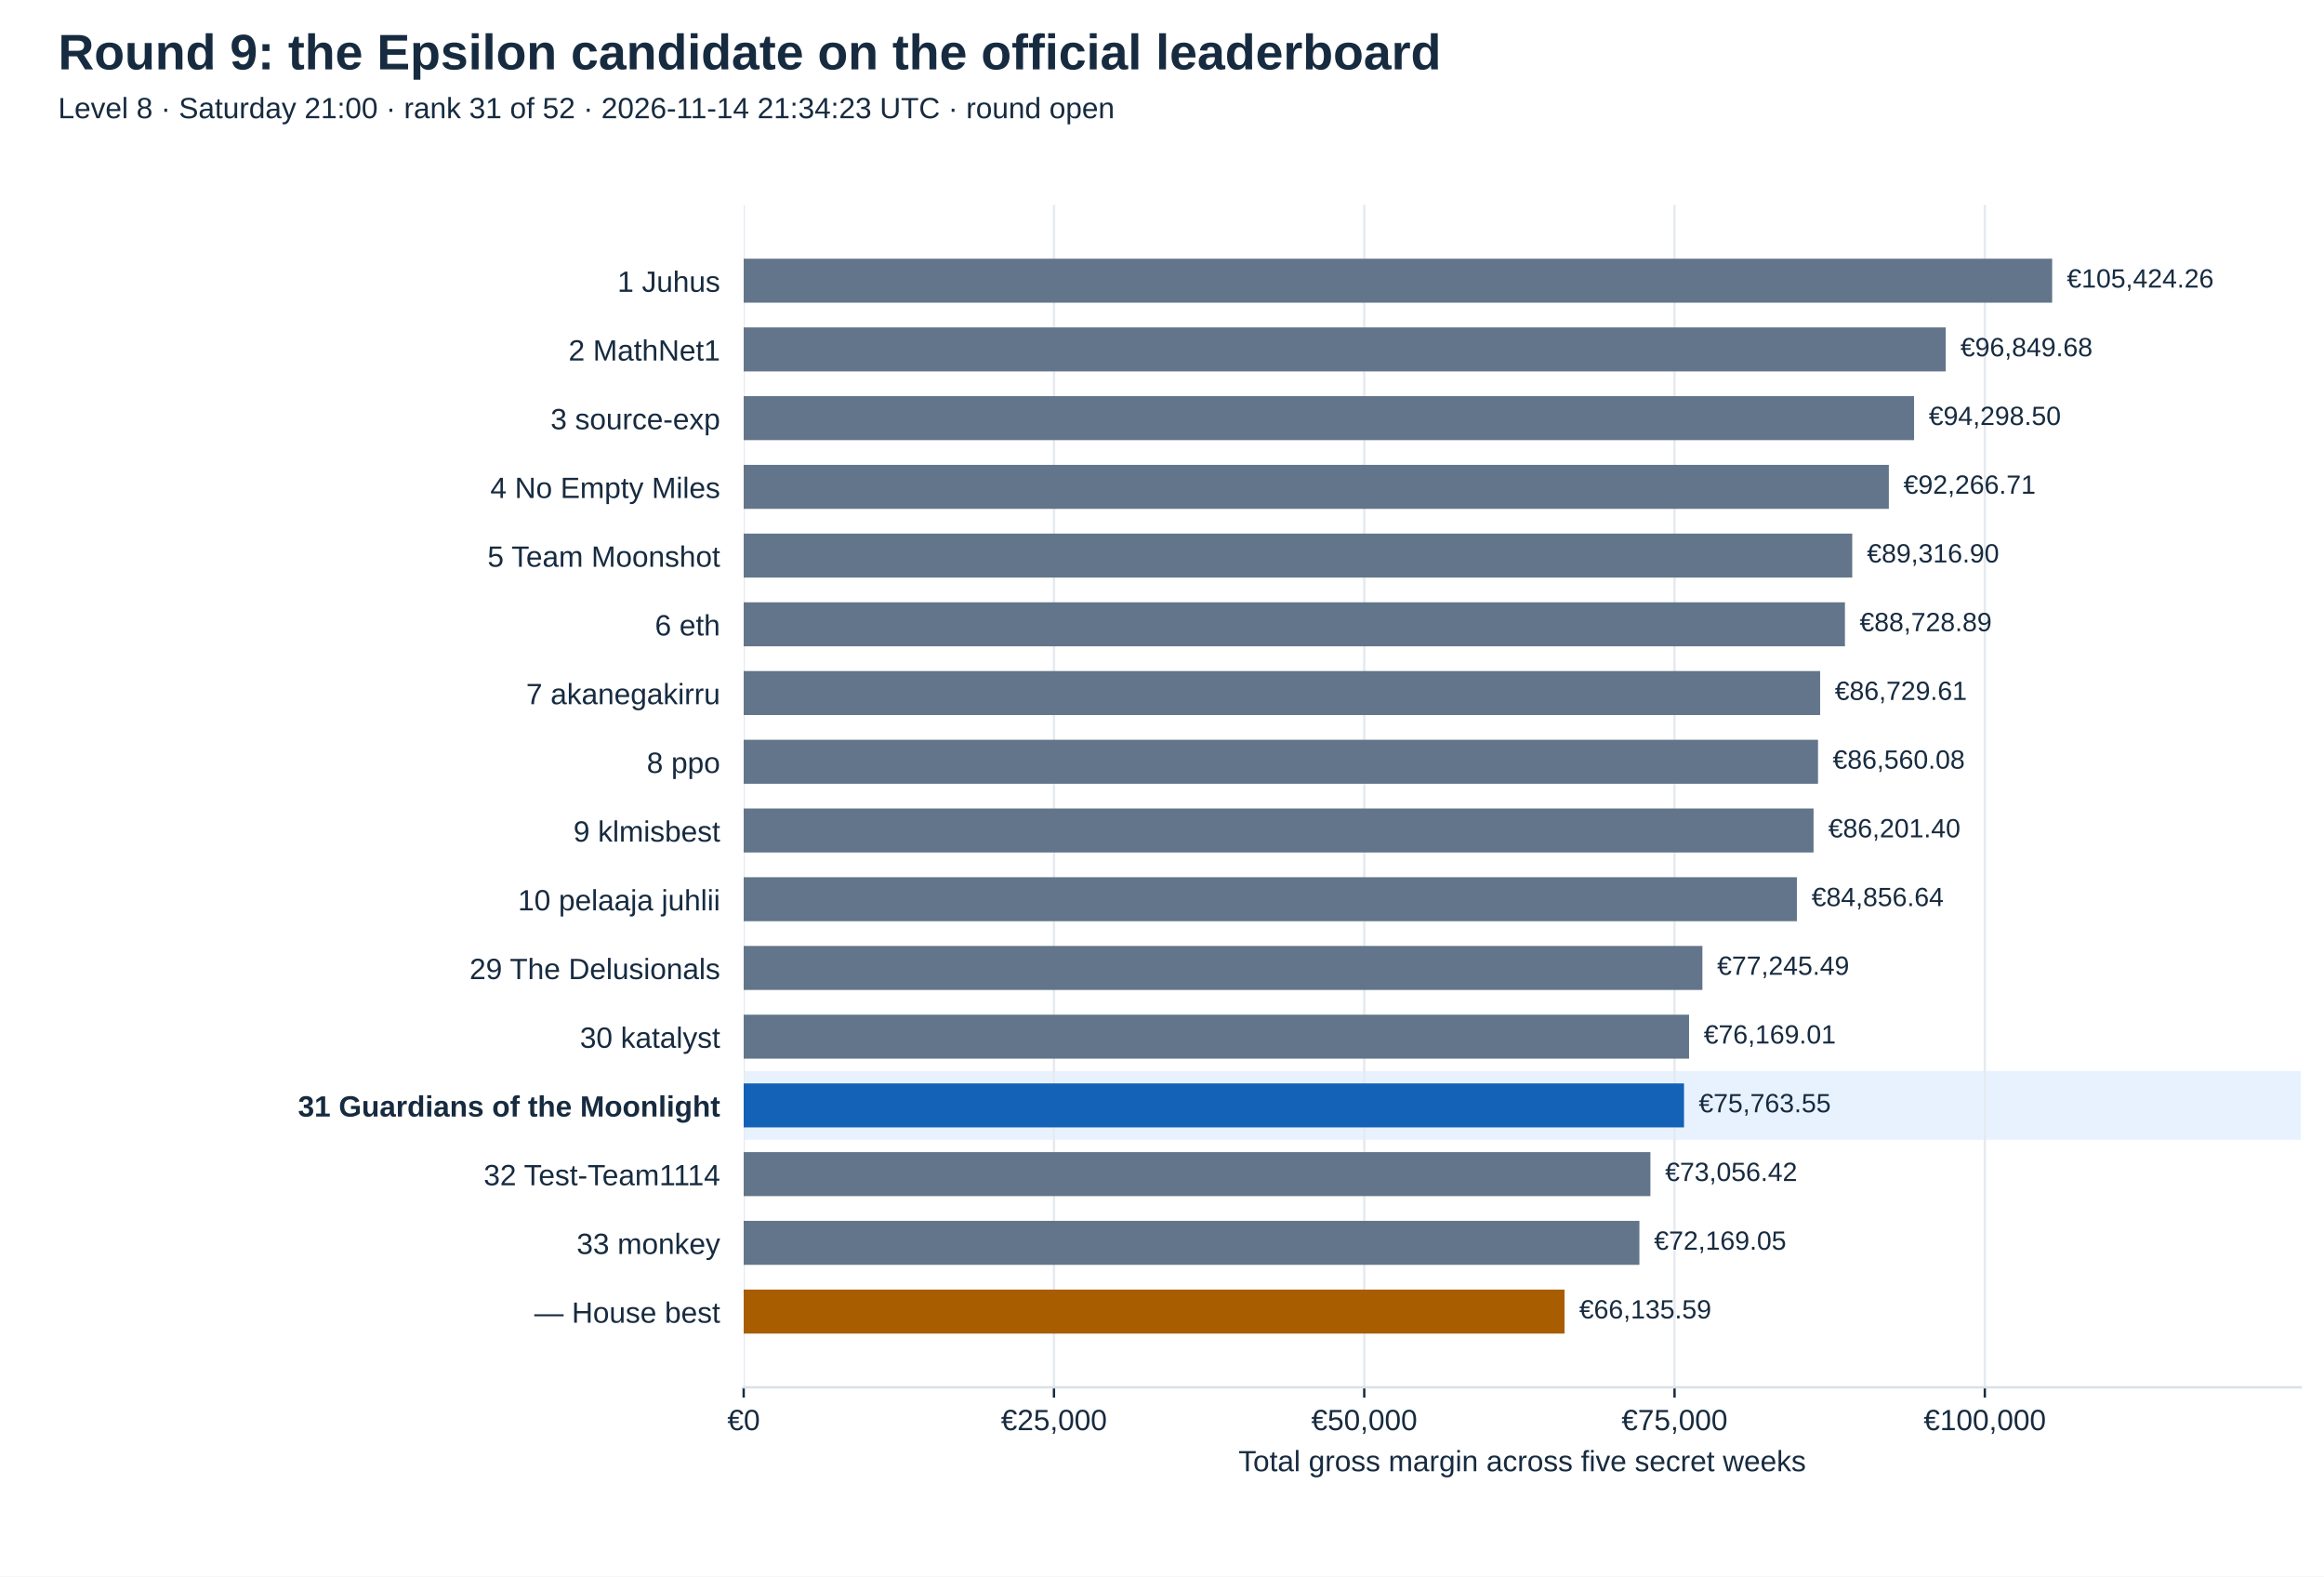
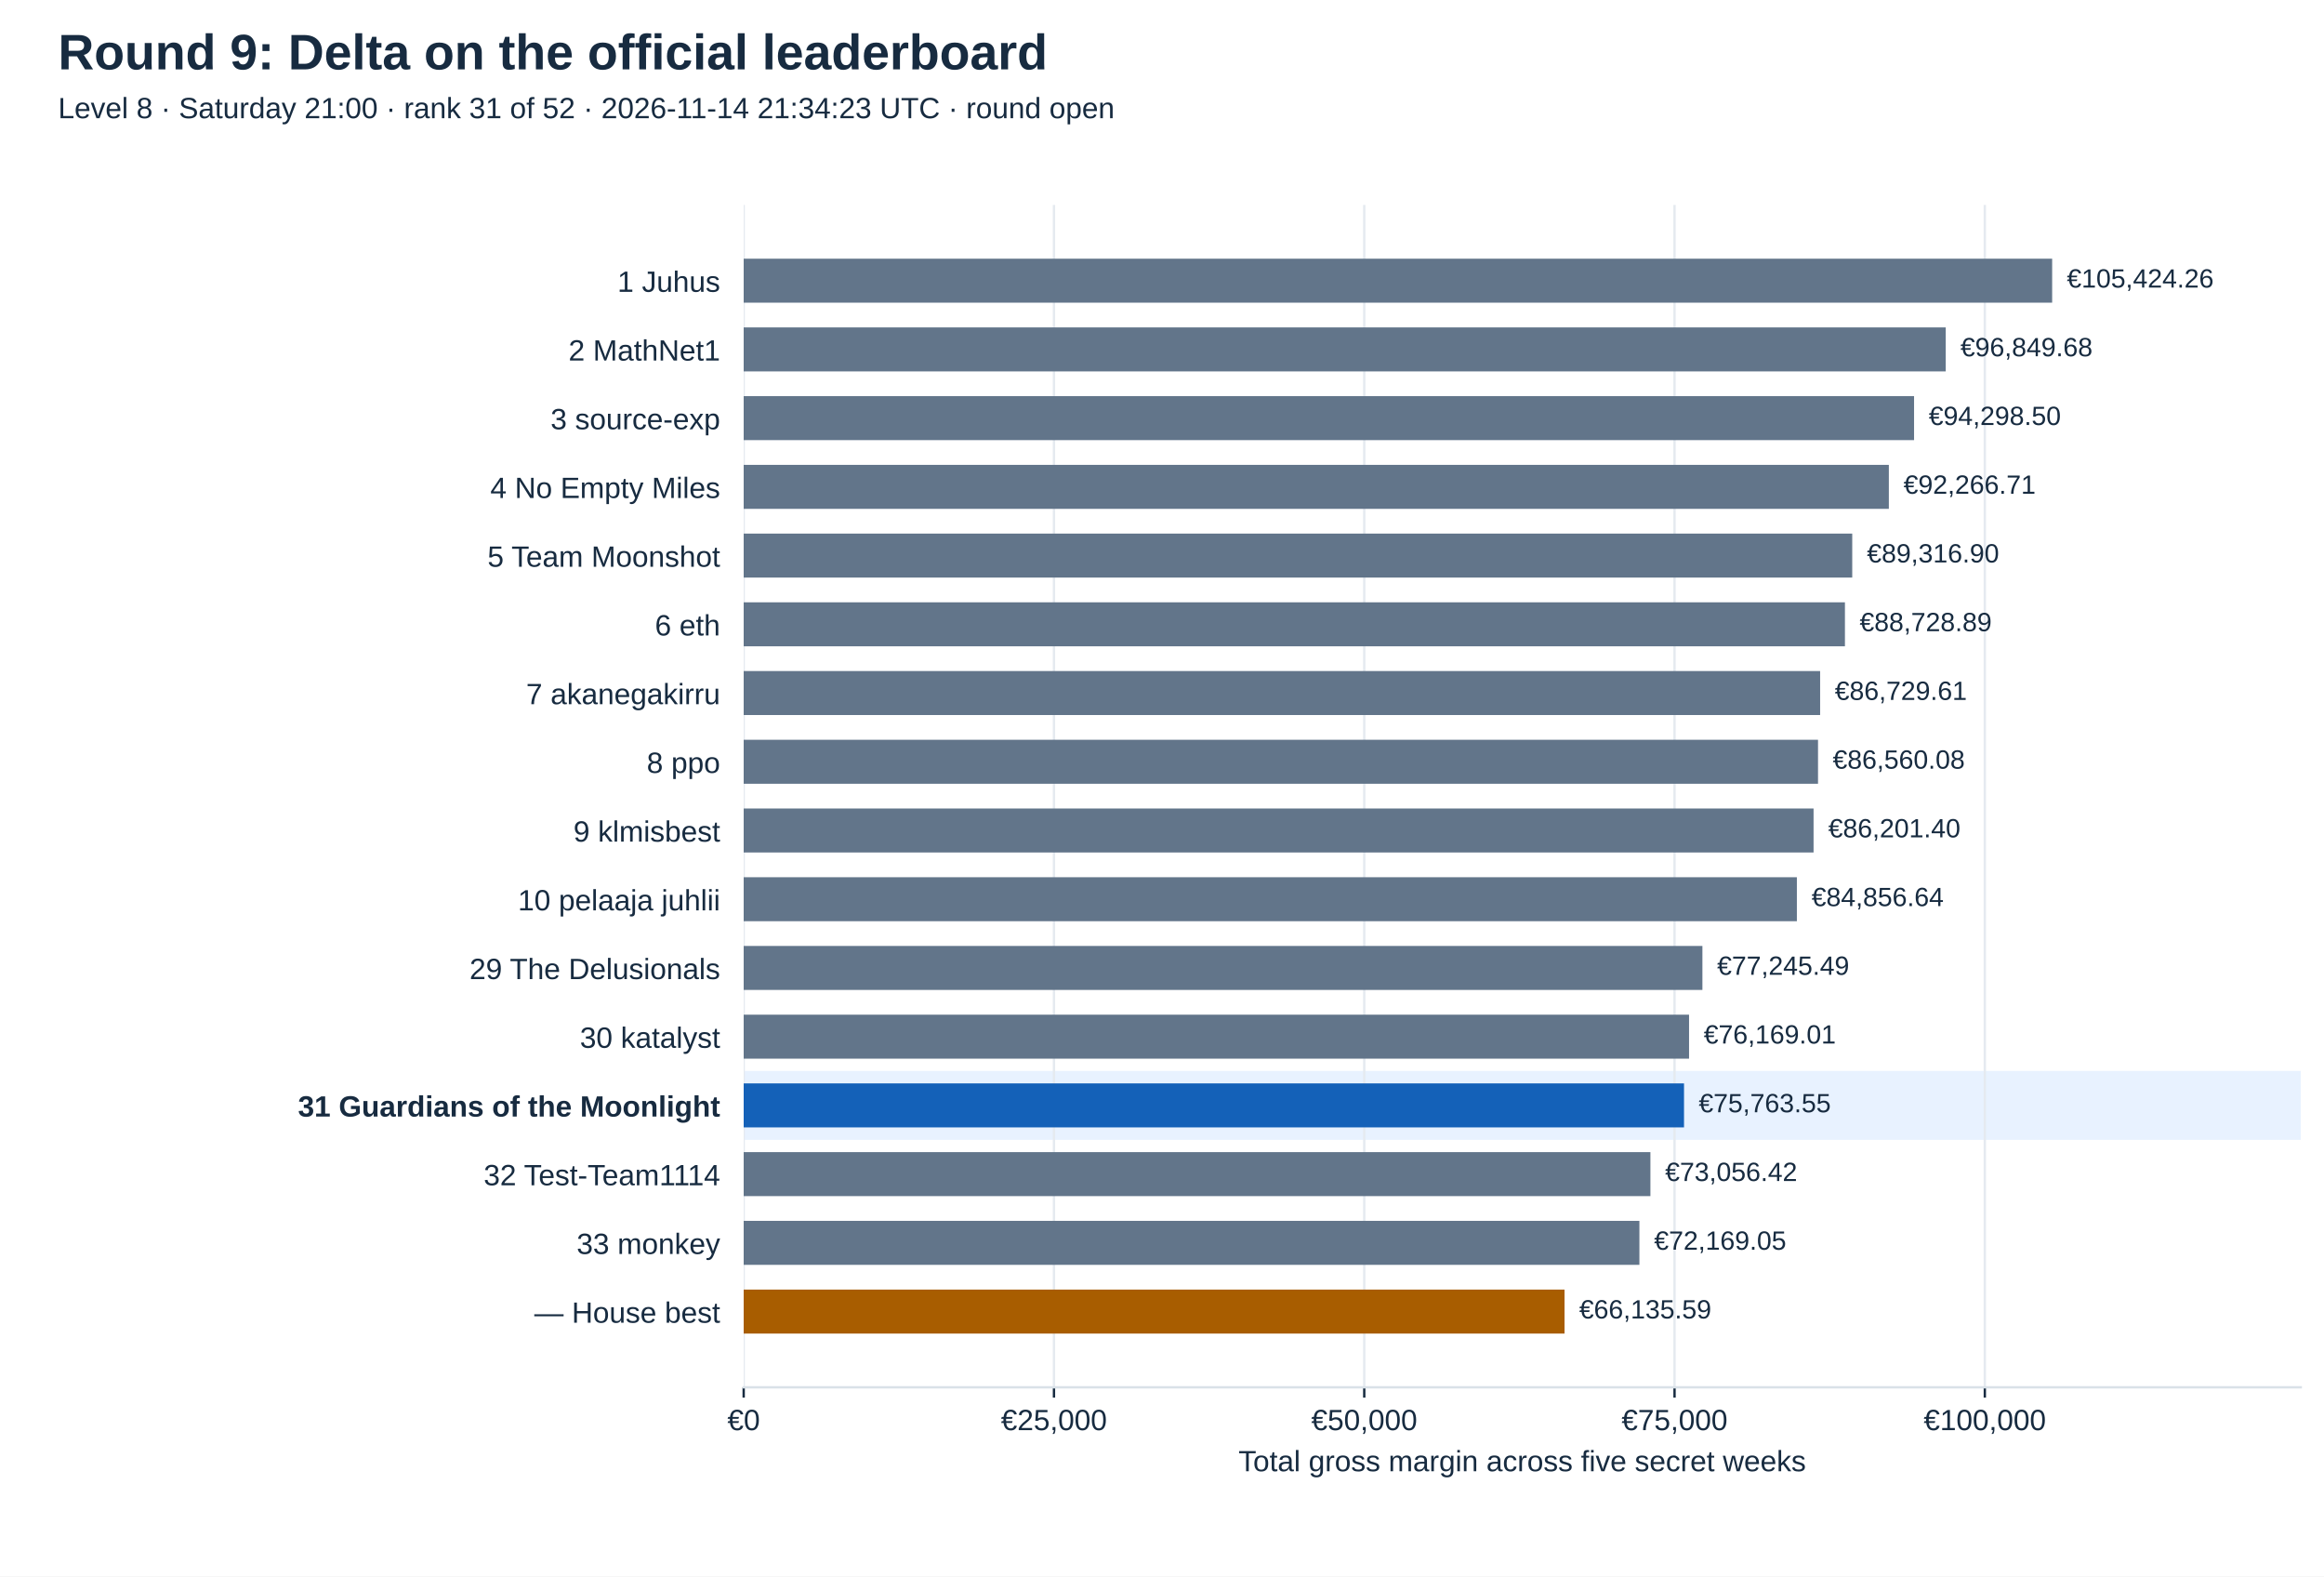
<svg xmlns="http://www.w3.org/2000/svg" xmlns:xlink="http://www.w3.org/1999/xlink" width="792pt" height="537.12pt" viewBox="0 0 792 537.12" version="1.1">
  <defs>
    <style type="text/css">*{stroke-linejoin: round; stroke-linecap: butt}</style>
  </defs>
  <g id="figure_1">
    <g id="patch_1">
      <path d="M 0 537.12 L 792 537.12 L 792 0 L 0 0 z " style="fill: #ffffff" />
    </g>
    <g id="axes_1">
      <g id="patch_2">
        <path d="M 253.44 472.666 L 784.08 472.666 L 784.08 69.826 L 253.44 69.826 z " style="fill: #ffffff" />
      </g>
      <g id="patch_3">
        <path d="M 253.44 365.376 L 784.08 365.376 L 784.08 387.855 L 253.44 387.855 z " clip-path="url(#p6612d4bce0)" style="fill: #e8f2ff; stroke: #e8f2ff; stroke-linejoin: miter" />
      </g>
      <g id="matplotlib.axis_1">
        <g id="xtick_1">
          <g id="line2d_1">
            <path d="M 253.44 472.666 L 253.44 69.826 " clip-path="url(#p6612d4bce0)" style="fill: none; stroke: #e5eaf0; stroke-width: 0.8; stroke-linecap: square" />
          </g>
          <g id="line2d_2">
            <defs>
              <path id="mbb4030b12b" d="M 0 0 L 0 3.5 " style="stroke: #172b40; stroke-width: 0.8" />
            </defs>
            <g>
              <use xlink:href="#mbb4030b12b" x="253.44" y="472.666" style="fill: #172b40; stroke: #172b40; stroke-width: 0.8" />
            </g>
          </g>
          <g id="text_1">
            <text style="font-size: 10px; font-family: 'Arial', 'Helvetica', 'DejaVu Sans', sans-serif; text-anchor: middle; fill: #172b40" x="253.44" y="487.263" transform="rotate(-0 253.44 487.2633)">€0</text>
          </g>
        </g>
        <g id="xtick_2">
          <g id="line2d_3">
            <path d="M 359.183 472.666 L 359.183 69.826 " clip-path="url(#p6612d4bce0)" style="fill: none; stroke: #e5eaf0; stroke-width: 0.8; stroke-linecap: square" />
          </g>
          <g id="line2d_4">
            <g>
              <use xlink:href="#mbb4030b12b" x="359.183" y="472.666" style="fill: #172b40; stroke: #172b40; stroke-width: 0.8" />
            </g>
          </g>
          <g id="text_2">
            <text style="font-size: 10px; font-family: 'Arial', 'Helvetica', 'DejaVu Sans', sans-serif; text-anchor: middle; fill: #172b40" x="359.183" y="487.263" transform="rotate(-0 359.1832 487.2633)">€25,000</text>
          </g>
        </g>
        <g id="xtick_3">
          <g id="line2d_5">
            <path d="M 464.926 472.666 L 464.926 69.826 " clip-path="url(#p6612d4bce0)" style="fill: none; stroke: #e5eaf0; stroke-width: 0.8; stroke-linecap: square" />
          </g>
          <g id="line2d_6">
            <g>
              <use xlink:href="#mbb4030b12b" x="464.926" y="472.666" style="fill: #172b40; stroke: #172b40; stroke-width: 0.8" />
            </g>
          </g>
          <g id="text_3">
            <text style="font-size: 10px; font-family: 'Arial', 'Helvetica', 'DejaVu Sans', sans-serif; text-anchor: middle; fill: #172b40" x="464.926" y="487.263" transform="rotate(-0 464.9264 487.2633)">€50,000</text>
          </g>
        </g>
        <g id="xtick_4">
          <g id="line2d_7">
            <path d="M 570.67 472.666 L 570.67 69.826 " clip-path="url(#p6612d4bce0)" style="fill: none; stroke: #e5eaf0; stroke-width: 0.8; stroke-linecap: square" />
          </g>
          <g id="line2d_8">
            <g>
              <use xlink:href="#mbb4030b12b" x="570.67" y="472.666" style="fill: #172b40; stroke: #172b40; stroke-width: 0.8" />
            </g>
          </g>
          <g id="text_4">
            <text style="font-size: 10px; font-family: 'Arial', 'Helvetica', 'DejaVu Sans', sans-serif; text-anchor: middle; fill: #172b40" x="570.67" y="487.263" transform="rotate(-0 570.6696 487.2633)">€75,000</text>
          </g>
        </g>
        <g id="xtick_5">
          <g id="line2d_9">
            <path d="M 676.413 472.666 L 676.413 69.826 " clip-path="url(#p6612d4bce0)" style="fill: none; stroke: #e5eaf0; stroke-width: 0.8; stroke-linecap: square" />
          </g>
          <g id="line2d_10">
            <g>
              <use xlink:href="#mbb4030b12b" x="676.413" y="472.666" style="fill: #172b40; stroke: #172b40; stroke-width: 0.8" />
            </g>
          </g>
          <g id="text_5">
            <text style="font-size: 10px; font-family: 'Arial', 'Helvetica', 'DejaVu Sans', sans-serif; text-anchor: middle; fill: #172b40" x="676.413" y="487.263" transform="rotate(-0 676.4128 487.2633)">€100,000</text>
          </g>
        </g>
        <g id="text_6">
          <text style="font-size: 10px; font-family: 'Arial', 'Helvetica', 'DejaVu Sans', sans-serif; text-anchor: middle; fill: #172b40" x="518.76" y="501.264" transform="rotate(-0 518.76 501.264)">Total gross margin across five secret weeks</text>
        </g>
      </g>
      <g id="matplotlib.axis_2">
        <g id="ytick_1">
          <g id="line2d_11" />
          <g id="text_7">
            <text style="font-size: 10px; font-family: 'Arial', 'Helvetica', 'DejaVu Sans', sans-serif; text-anchor: end; fill: #172b40" x="245.44" y="99.429" transform="rotate(-0 245.44 99.42868)">1  Juhus</text>
          </g>
        </g>
        <g id="ytick_2">
          <g id="line2d_12" />
          <g id="text_8">
            <text style="font-size: 10px; font-family: 'Arial', 'Helvetica', 'DejaVu Sans', sans-serif; text-anchor: end; fill: #172b40" x="245.44" y="122.844" transform="rotate(-0 245.44 122.8442)">2  MathNet1</text>
          </g>
        </g>
        <g id="ytick_3">
          <g id="line2d_13" />
          <g id="text_9">
            <text style="font-size: 10px; font-family: 'Arial', 'Helvetica', 'DejaVu Sans', sans-serif; text-anchor: end; fill: #172b40" x="245.44" y="146.259" transform="rotate(-0 245.44 146.2593)">3  source-exp</text>
          </g>
        </g>
        <g id="ytick_4">
          <g id="line2d_14" />
          <g id="text_10">
            <text style="font-size: 10px; font-family: 'Arial', 'Helvetica', 'DejaVu Sans', sans-serif; text-anchor: end; fill: #172b40" x="245.44" y="169.675" transform="rotate(-0 245.44 169.6751)">4  No Empty Miles</text>
          </g>
        </g>
        <g id="ytick_5">
          <g id="line2d_15" />
          <g id="text_11">
            <text style="font-size: 10px; font-family: 'Arial', 'Helvetica', 'DejaVu Sans', sans-serif; text-anchor: end; fill: #172b40" x="245.44" y="193.091" transform="rotate(-0 245.44 193.0906)">5  Team Moonshot</text>
          </g>
        </g>
        <g id="ytick_6">
          <g id="line2d_16" />
          <g id="text_12">
            <text style="font-size: 10px; font-family: 'Arial', 'Helvetica', 'DejaVu Sans', sans-serif; text-anchor: end; fill: #172b40" x="245.44" y="216.506" transform="rotate(-0 245.44 216.5061)">6  eth</text>
          </g>
        </g>
        <g id="ytick_7">
          <g id="line2d_17" />
          <g id="text_13">
            <text style="font-size: 10px; font-family: 'Arial', 'Helvetica', 'DejaVu Sans', sans-serif; text-anchor: end; fill: #172b40" x="245.44" y="239.922" transform="rotate(-0 245.44 239.9216)">7  akanegakirru</text>
          </g>
        </g>
        <g id="ytick_8">
          <g id="line2d_18" />
          <g id="text_14">
            <text style="font-size: 10px; font-family: 'Arial', 'Helvetica', 'DejaVu Sans', sans-serif; text-anchor: end; fill: #172b40" x="245.44" y="263.337" transform="rotate(-0 245.44 263.3367)">8  ppo</text>
          </g>
        </g>
        <g id="ytick_9">
          <g id="line2d_19" />
          <g id="text_15">
            <text style="font-size: 10px; font-family: 'Arial', 'Helvetica', 'DejaVu Sans', sans-serif; text-anchor: end; fill: #172b40" x="245.44" y="286.753" transform="rotate(-0 245.44 286.7526)">9  klmisbest</text>
          </g>
        </g>
        <g id="ytick_10">
          <g id="line2d_20" />
          <g id="text_16">
            <text style="font-size: 10px; font-family: 'Arial', 'Helvetica', 'DejaVu Sans', sans-serif; text-anchor: end; fill: #172b40" x="245.44" y="310.168" transform="rotate(-0 245.44 310.168)">10  pelaaja juhlii</text>
          </g>
        </g>
        <g id="ytick_11">
          <g id="line2d_21" />
          <g id="text_17">
            <text style="font-size: 10px; font-family: 'Arial', 'Helvetica', 'DejaVu Sans', sans-serif; text-anchor: end; fill: #172b40" x="245.44" y="333.584" transform="rotate(-0 245.44 333.5835)">29  The Delusionals</text>
          </g>
        </g>
        <g id="ytick_12">
          <g id="line2d_22" />
          <g id="text_18">
            <text style="font-size: 10px; font-family: 'Arial', 'Helvetica', 'DejaVu Sans', sans-serif; text-anchor: end; fill: #172b40" x="245.44" y="356.999" transform="rotate(-0 245.44 356.999)">30  katalyst</text>
          </g>
        </g>
        <g id="ytick_13">
          <g id="line2d_23" />
          <g id="text_19">
            <text style="font-weight: 700; font-size: 10px; font-family: 'Arial', 'Helvetica', 'DejaVu Sans', sans-serif; text-anchor: end; fill: #172b40" x="245.44" y="380.414" transform="rotate(-0 245.44 380.4145)">31  Guardians of the Moonlight</text>
          </g>
        </g>
        <g id="ytick_14">
          <g id="line2d_24" />
          <g id="text_20">
            <text style="font-size: 10px; font-family: 'Arial', 'Helvetica', 'DejaVu Sans', sans-serif; text-anchor: end; fill: #172b40" x="245.44" y="403.83" transform="rotate(-0 245.44 403.8296)">32  Test-Team1114</text>
          </g>
        </g>
        <g id="ytick_15">
          <g id="line2d_25" />
          <g id="text_21">
            <text style="font-size: 10px; font-family: 'Arial', 'Helvetica', 'DejaVu Sans', sans-serif; text-anchor: end; fill: #172b40" x="245.44" y="427.245" transform="rotate(-0 245.44 427.2455)">33  monkey</text>
          </g>
        </g>
        <g id="ytick_16">
          <g id="line2d_26" />
          <g id="text_22">
            <text style="font-size: 10px; font-family: 'Arial', 'Helvetica', 'DejaVu Sans', sans-serif; text-anchor: end; fill: #172b40" x="245.44" y="450.661" transform="rotate(-0 245.44 450.661)">—  House best</text>
          </g>
        </g>
      </g>
      <g id="patch_4">
        <path d="M 253.44 88.137 L 699.356 88.137 L 699.356 103.122 L 253.44 103.122 z " clip-path="url(#p6612d4bce0)" style="fill: #62758a" />
      </g>
      <g id="patch_5">
        <path d="M 253.44 111.552 L 663.088 111.552 L 663.088 126.538 L 253.44 126.538 z " clip-path="url(#p6612d4bce0)" style="fill: #62758a" />
      </g>
      <g id="patch_6">
        <path d="M 253.44 134.967 L 652.297 134.967 L 652.297 149.953 L 253.44 149.953 z " clip-path="url(#p6612d4bce0)" style="fill: #62758a" />
      </g>
      <g id="patch_7">
        <path d="M 253.44 158.383 L 643.703 158.383 L 643.703 173.369 L 253.44 173.369 z " clip-path="url(#p6612d4bce0)" style="fill: #62758a" />
      </g>
      <g id="patch_8">
        <path d="M 253.44 181.798 L 631.226 181.798 L 631.226 196.784 L 253.44 196.784 z " clip-path="url(#p6612d4bce0)" style="fill: #62758a" />
      </g>
      <g id="patch_9">
        <path d="M 253.44 205.214 L 628.739 205.214 L 628.739 220.2 L 253.44 220.2 z " clip-path="url(#p6612d4bce0)" style="fill: #62758a" />
      </g>
      <g id="patch_10">
        <path d="M 253.44 228.629 L 620.283 228.629 L 620.283 243.615 L 253.44 243.615 z " clip-path="url(#p6612d4bce0)" style="fill: #62758a" />
      </g>
      <g id="patch_11">
        <path d="M 253.44 252.045 L 619.566 252.045 L 619.566 267.031 L 253.44 267.031 z " clip-path="url(#p6612d4bce0)" style="fill: #62758a" />
      </g>
      <g id="patch_12">
        <path d="M 253.44 275.46 L 618.048 275.46 L 618.048 290.446 L 253.44 290.446 z " clip-path="url(#p6612d4bce0)" style="fill: #62758a" />
      </g>
      <g id="patch_13">
        <path d="M 253.44 298.876 L 612.361 298.876 L 612.361 313.862 L 253.44 313.862 z " clip-path="url(#p6612d4bce0)" style="fill: #62758a" />
      </g>
      <g id="patch_14">
        <path d="M 253.44 322.291 L 580.167 322.291 L 580.167 337.277 L 253.44 337.277 z " clip-path="url(#p6612d4bce0)" style="fill: #62758a" />
      </g>
      <g id="patch_15">
        <path d="M 253.44 345.707 L 575.614 345.707 L 575.614 360.693 L 253.44 360.693 z " clip-path="url(#p6612d4bce0)" style="fill: #62758a" />
      </g>
      <g id="patch_16">
        <path d="M 253.44 369.122 L 573.899 369.122 L 573.899 384.108 L 253.44 384.108 z " clip-path="url(#p6612d4bce0)" style="fill: #1461b8" />
      </g>
      <g id="patch_17">
        <path d="M 253.44 392.538 L 562.449 392.538 L 562.449 407.524 L 253.44 407.524 z " clip-path="url(#p6612d4bce0)" style="fill: #62758a" />
      </g>
      <g id="patch_18">
        <path d="M 253.44 415.953 L 558.695 415.953 L 558.695 430.939 L 253.44 430.939 z " clip-path="url(#p6612d4bce0)" style="fill: #62758a" />
      </g>
      <g id="patch_19">
        <path d="M 253.44 439.369 L 533.176 439.369 L 533.176 454.355 L 253.44 454.355 z " clip-path="url(#p6612d4bce0)" style="fill: #a85d00" />
      </g>
      <g id="patch_20">
        <path d="M 253.44 472.666 L 784.08 472.666 " style="fill: none; stroke: #d9e1e8; stroke-width: 0.8; stroke-linejoin: miter; stroke-linecap: square" />
      </g>
      <g id="text_23">
        <text style="font-size: 9px; font-family: 'Arial', 'Helvetica', 'DejaVu Sans', sans-serif; text-anchor: start; fill: #172b40" x="704.356" y="97.967" transform="rotate(-0 704.356 97.96735)">€105,424.26</text>
      </g>
      <g id="text_24">
        <text style="font-size: 9px; font-family: 'Arial', 'Helvetica', 'DejaVu Sans', sans-serif; text-anchor: start; fill: #172b40" x="668.088" y="121.383" transform="rotate(-0 668.0878 121.3828)">€96,849.68</text>
      </g>
      <g id="text_25">
        <text style="font-size: 9px; font-family: 'Arial', 'Helvetica', 'DejaVu Sans', sans-serif; text-anchor: start; fill: #172b40" x="657.297" y="144.798" transform="rotate(-0 657.297 144.7983)">€94,298.50</text>
      </g>
      <g id="text_26">
        <text style="font-size: 9px; font-family: 'Arial', 'Helvetica', 'DejaVu Sans', sans-serif; text-anchor: start; fill: #172b40" x="648.703" y="168.214" transform="rotate(-0 648.7031 168.2138)">€92,266.71</text>
      </g>
      <g id="text_27">
        <text style="font-size: 9px; font-family: 'Arial', 'Helvetica', 'DejaVu Sans', sans-serif; text-anchor: start; fill: #172b40" x="636.226" y="191.629" transform="rotate(-0 636.2262 191.6293)">€89,316.90</text>
      </g>
      <g id="text_28">
        <text style="font-size: 9px; font-family: 'Arial', 'Helvetica', 'DejaVu Sans', sans-serif; text-anchor: start; fill: #172b40" x="633.739" y="215.045" transform="rotate(-0 633.7391 215.0448)">€88,728.89</text>
      </g>
      <g id="text_29">
        <text style="font-size: 9px; font-family: 'Arial', 'Helvetica', 'DejaVu Sans', sans-serif; text-anchor: start; fill: #172b40" x="625.283" y="238.46" transform="rotate(-0 625.2827 238.4603)">€86,729.61</text>
      </g>
      <g id="text_30">
        <text style="font-size: 9px; font-family: 'Arial', 'Helvetica', 'DejaVu Sans', sans-serif; text-anchor: start; fill: #172b40" x="624.566" y="261.876" transform="rotate(-0 624.5656 261.8757)">€86,560.08</text>
      </g>
      <g id="text_31">
        <text style="font-size: 9px; font-family: 'Arial', 'Helvetica', 'DejaVu Sans', sans-serif; text-anchor: start; fill: #172b40" x="623.048" y="285.291" transform="rotate(-0 623.0485 285.2912)">€86,201.40</text>
      </g>
      <g id="text_32">
        <text style="font-size: 9px; font-family: 'Arial', 'Helvetica', 'DejaVu Sans', sans-serif; text-anchor: start; fill: #172b40" x="617.361" y="308.707" transform="rotate(-0 617.3605 308.7067)">€84,856.64</text>
      </g>
      <g id="text_33">
        <text style="font-size: 9px; font-family: 'Arial', 'Helvetica', 'DejaVu Sans', sans-serif; text-anchor: start; fill: #172b40" x="585.167" y="332.122" transform="rotate(-0 585.1674 332.1222)">€77,245.49</text>
      </g>
      <g id="text_34">
        <text style="font-size: 9px; font-family: 'Arial', 'Helvetica', 'DejaVu Sans', sans-serif; text-anchor: start; fill: #172b40" x="580.614" y="355.538" transform="rotate(-0 580.6142 355.5377)">€76,169.01</text>
      </g>
      <g id="text_35">
        <text style="font-size: 9px; font-family: 'Arial', 'Helvetica', 'DejaVu Sans', sans-serif; text-anchor: start; fill: #172b40" x="578.899" y="378.953" transform="rotate(-0 578.8992 378.9532)">€75,763.55</text>
      </g>
      <g id="text_36">
        <text style="font-size: 9px; font-family: 'Arial', 'Helvetica', 'DejaVu Sans', sans-serif; text-anchor: start; fill: #172b40" x="567.449" y="402.369" transform="rotate(-0 567.4488 402.3687)">€73,056.42</text>
      </g>
      <g id="text_37">
        <text style="font-size: 9px; font-family: 'Arial', 'Helvetica', 'DejaVu Sans', sans-serif; text-anchor: start; fill: #172b40" x="563.695" y="425.784" transform="rotate(-0 563.6955 425.7841)">€72,169.05</text>
      </g>
      <g id="text_38">
        <text style="font-size: 9px; font-family: 'Arial', 'Helvetica', 'DejaVu Sans', sans-serif; text-anchor: start; fill: #172b40" x="538.176" y="449.2" transform="rotate(-0 538.1756 449.1996)">€66,135.59</text>
      </g>
    </g>
    <g id="text_39">
-       <text style="font-weight: 700; font-size: 17px; font-family: 'Arial', 'Helvetica', 'DejaVu Sans', sans-serif; text-anchor: start; fill: #172b40" x="19.8" y="23.633" transform="rotate(-0 19.8 23.63328)">Round 9: the Epsilon candidate on the official leaderboard</text>
+       <text style="font-weight: 700; font-size: 17px; font-family: 'Arial', 'Helvetica', 'DejaVu Sans', sans-serif; text-anchor: start; fill: #172b40" x="19.8" y="23.633" transform="rotate(-0 19.8 23.63328)">Round 9: Delta on the official leaderboard</text>
    </g>
    <g id="text_40">
      <text style="font-size: 10px; font-family: 'Arial', 'Helvetica', 'DejaVu Sans', sans-serif; text-anchor: start; fill: #172b40" x="19.8" y="40.284" transform="rotate(-0 19.8 40.284)">Level 8 · Saturday 21:00 · rank 31 of 52 · 2026-11-14 21:34:23 UTC · round open</text>
    </g>
  </g>
  <defs>
    <clipPath id="p6612d4bce0">
      <rect x="253.44" y="69.826" width="530.64" height="402.84" />
    </clipPath>
  </defs>
</svg>
